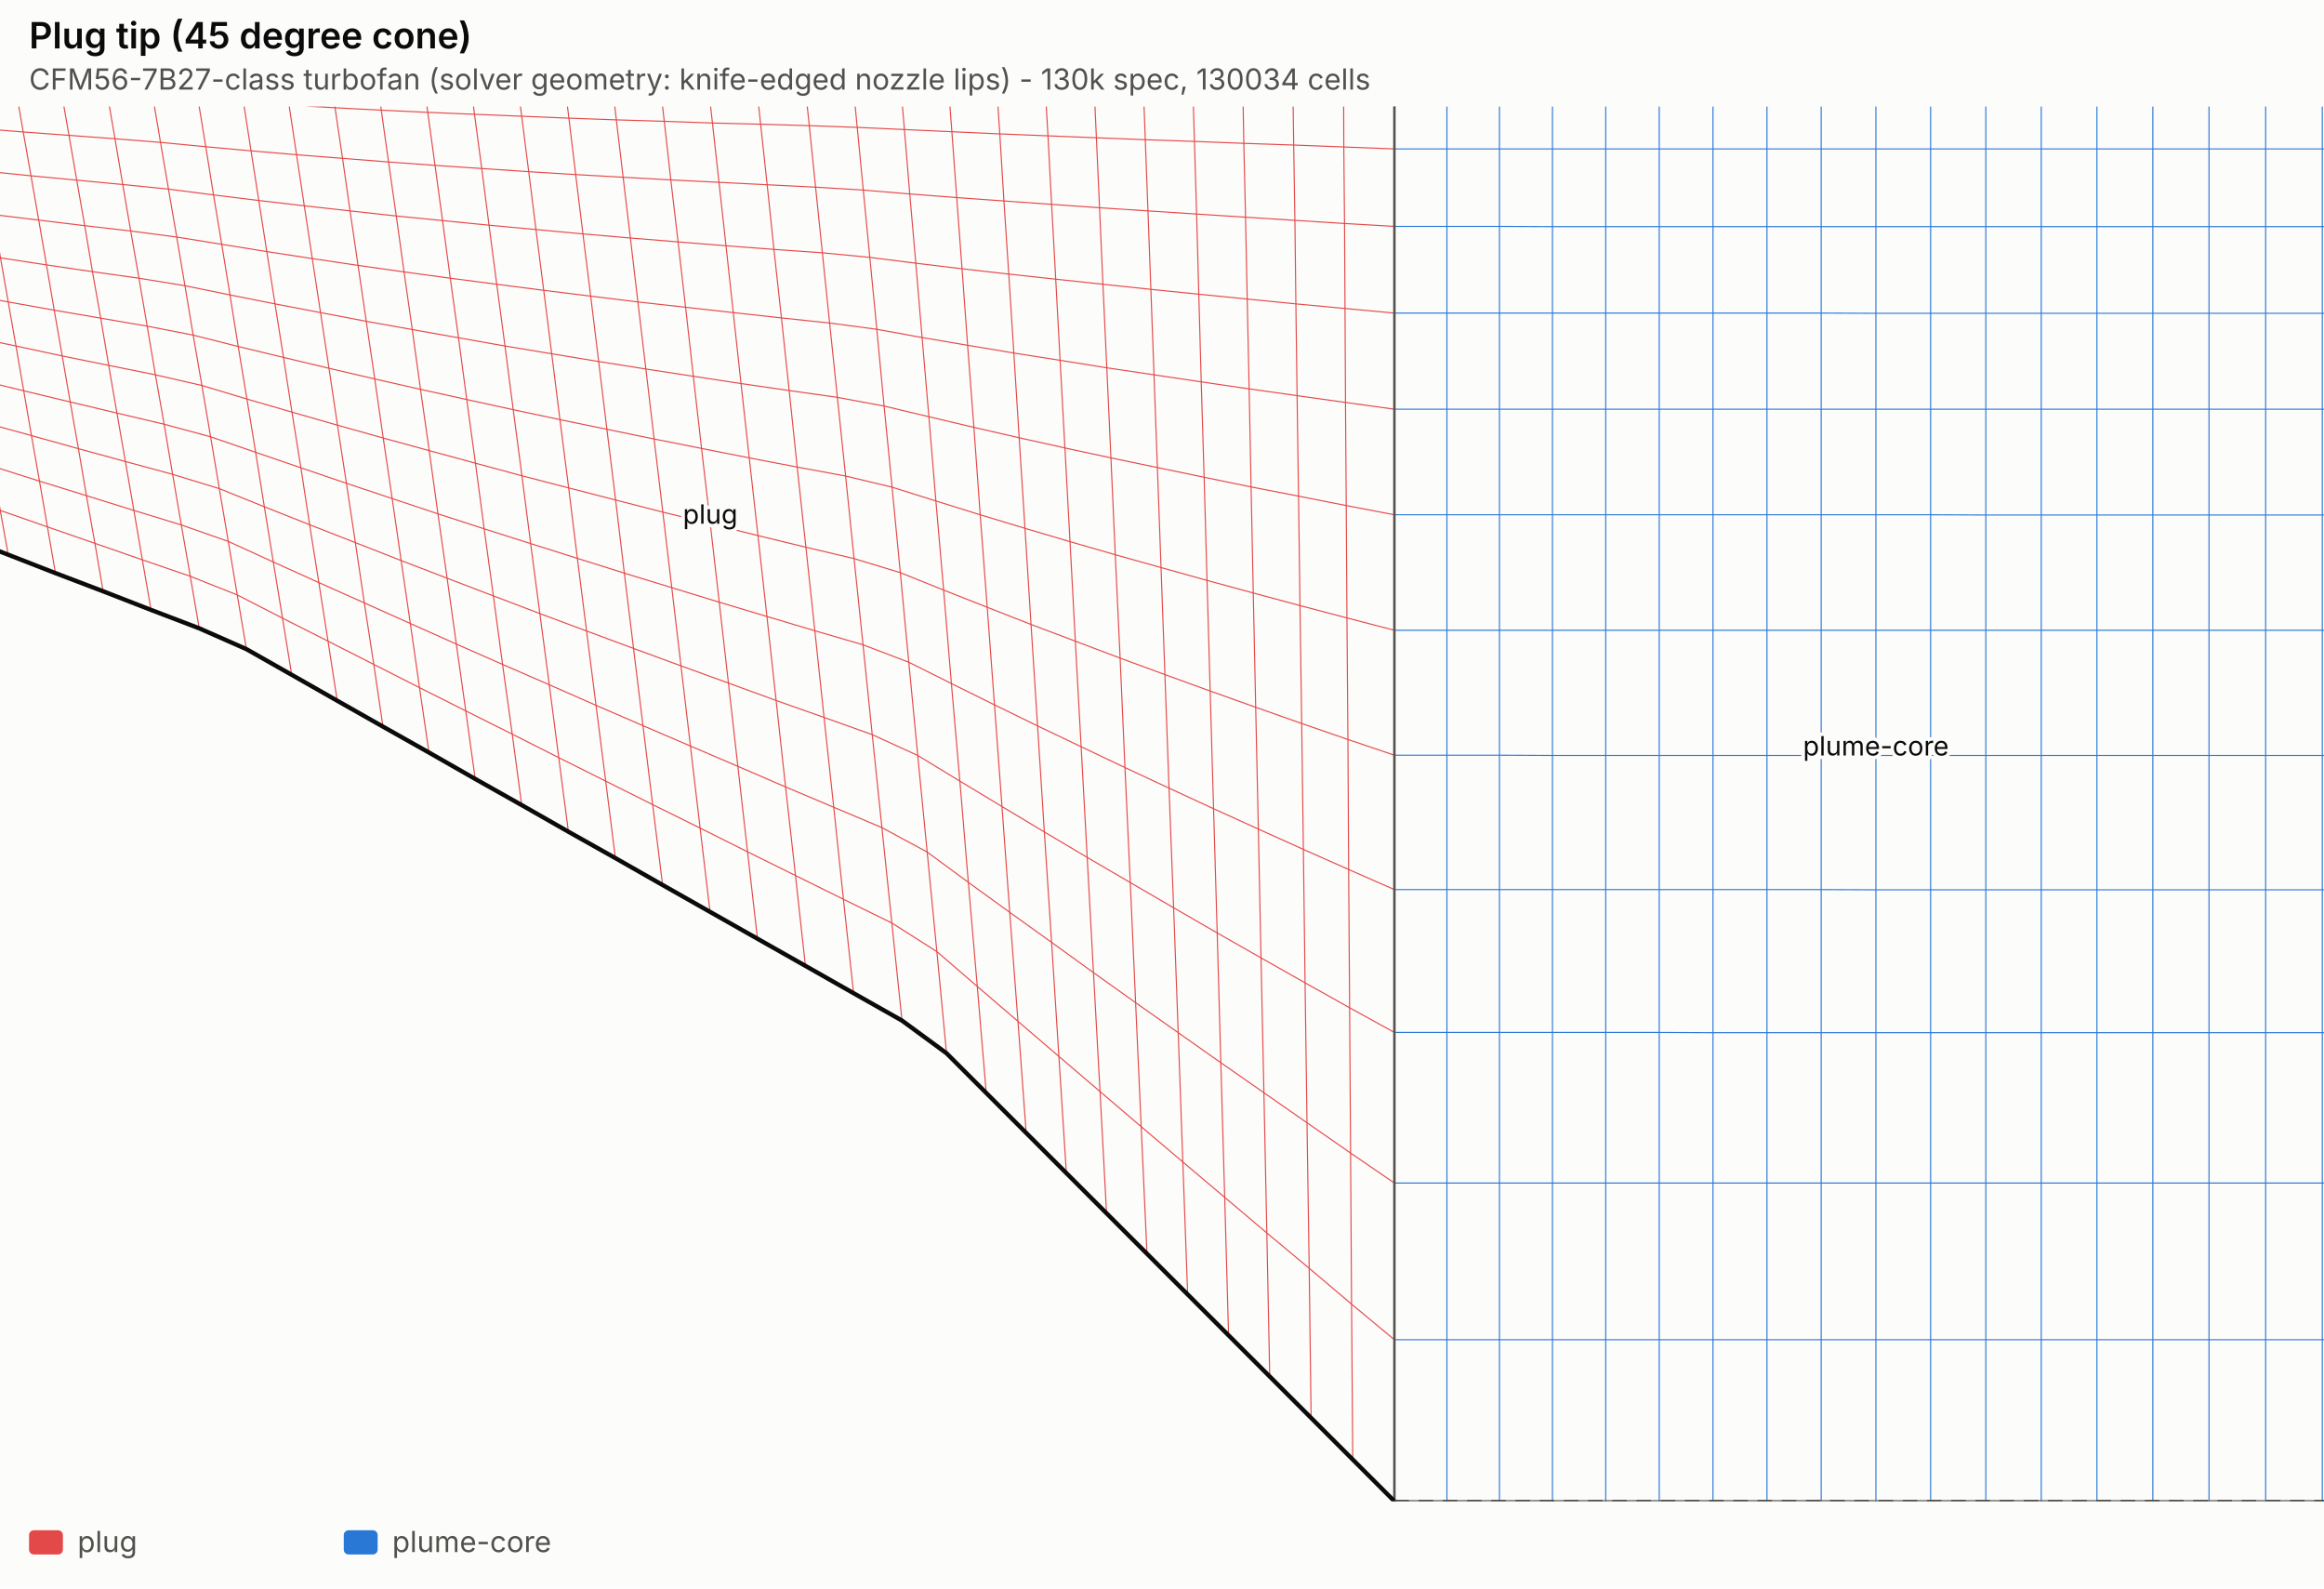
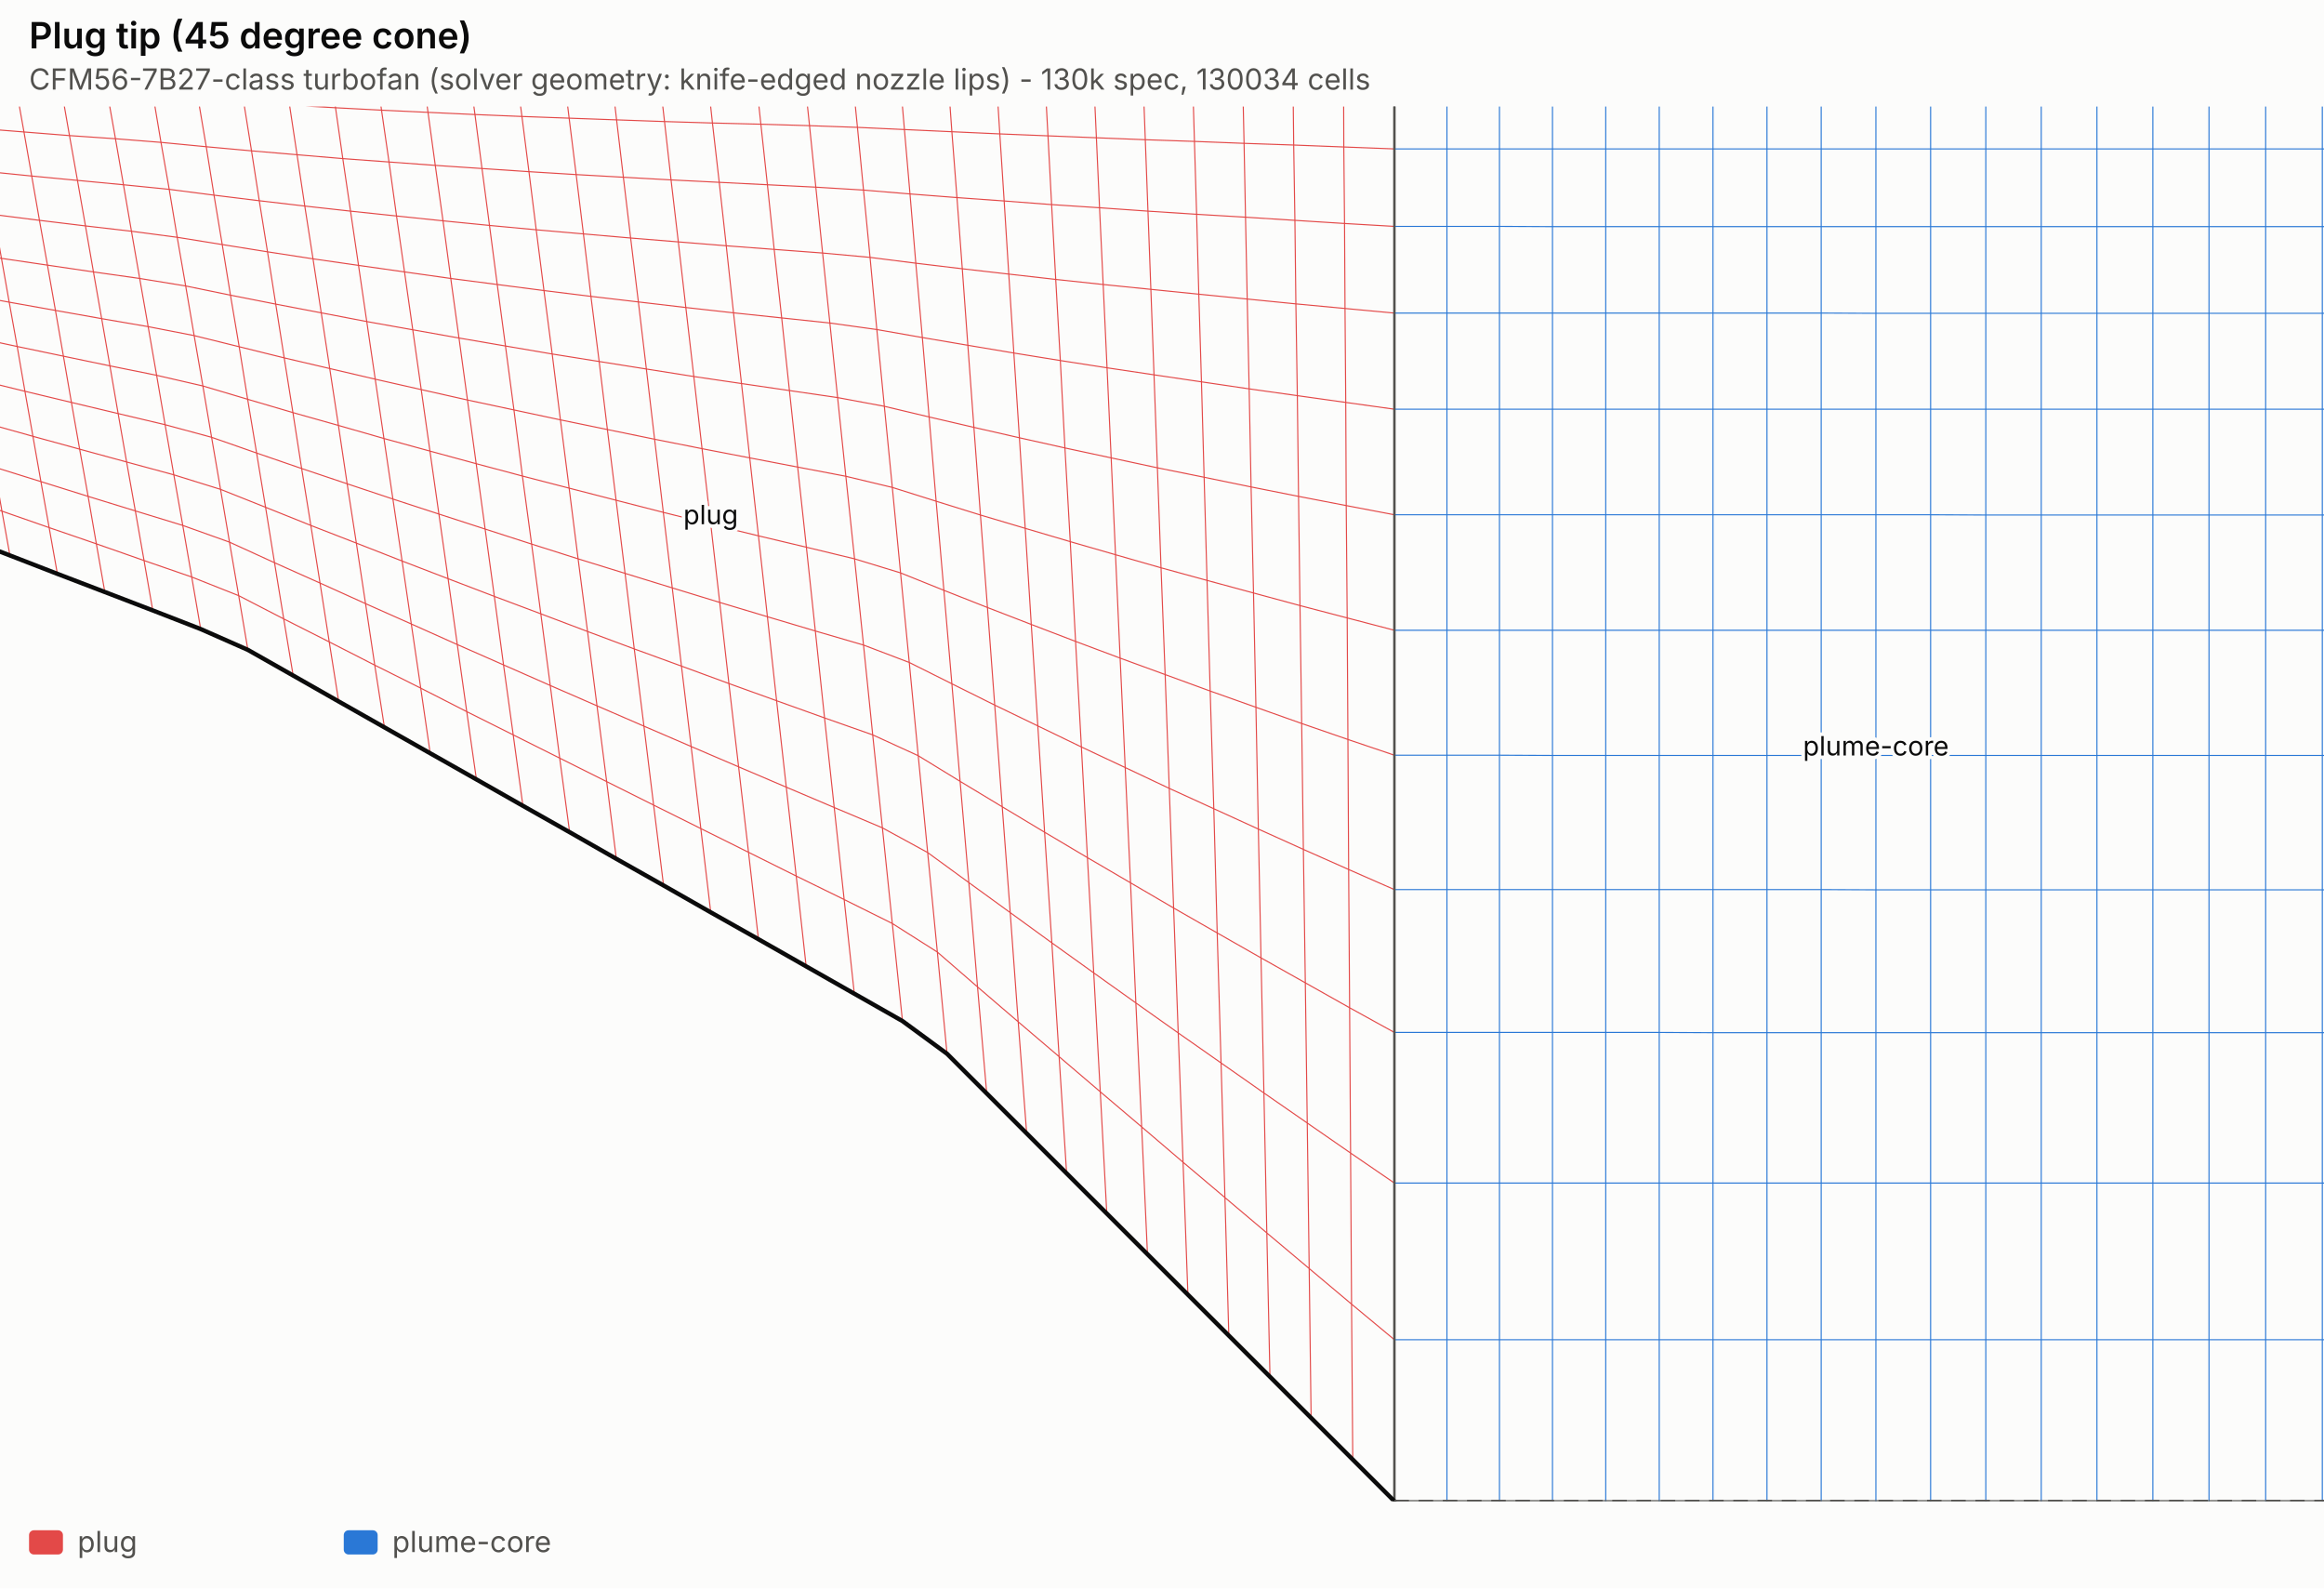
<svg xmlns="http://www.w3.org/2000/svg" viewBox="0 0 960 656" width="960" height="656" role="img" aria-labelledby="t d">
  <style>
text{font-family:system-ui,-apple-system,"Segoe UI",sans-serif;fill:#0b0b0b}
.sub{fill:#52514e;font-size:12px}.ttl{font-size:15px;font-weight:600}
.grid{fill:none;stroke-width:0.45;stroke-linejoin:round}
.outline{fill:none;stroke:#52514e;stroke-width:0.9}
.wall{fill:none;stroke:#0b0b0b;stroke-width:1.8;stroke-linecap:round}
.axis{fill:none;stroke:#52514e;stroke-width:1.2;stroke-dasharray:6 4}
.block-label{font-size:11px;text-anchor:middle;paint-order:stroke;stroke:#fcfcfb;stroke-width:3px}
.legend-item text{font-size:12px;fill:#52514e}
</style>
  <rect width="960" height="656" fill="#fcfcfb" />
  <text class="ttl" x="12" y="20">Plug tip (45 degree cone)</text>
  <text class="sub" x="12" y="37">CFM56-7B27-class turbofan (solver geometry: knife-edged nozzle lips) - 130k spec, 130034 cells</text>
  <clipPath id="plot">
    <rect x="0" y="44" width="960" height="576" />
  </clipPath>
  <g clip-path="url(#plot)">
    <g data-block="plug">
-       <path class="grid" stroke="#e34948" d="M-19.2 204L0.1 210.8L19.6 217.6L39.2 224.4L58.8 231.2L78.6 238L98 245.7L116.7 255.3L135.5 264.8L154.4 274.4L173.3 284L192.4 293.6L211.6 303.2L230.8 312.9L250.2 322.6L269.6 332.3L289.2 342L308.8 351.8L328.6 361.6L348.4 371.4L368.4 381.2L387 393L403.7 407.4L420.5 421.8L437.4 436.3L454.4 450.8L471.4 465.3L488.6 479.9L505.9 494.5L523.3 509.2L540.8 523.8L558.3 538.6L576 553.3M-22.3 186.6L-3 192.6L16.3 198.7L35.7 204.7L55.3 210.8L74.9 216.8L94.3 223.6L112.9 232.1L131.7 240.6L150.5 249L169.5 257.5L188.5 266L207.6 274.4L226.9 282.8L246.2 291.3L265.6 299.7L285.2 308.1L304.8 316.5L324.5 325L344.4 333.4L364.3 341.8L383 351.9L400 364.4L417.1 376.8L434.4 389.2L451.7 401.7L469.1 414.1L486.7 426.5L504.3 438.9L522.1 451.3L539.9 463.7L557.9 476.2L576 488.6M-25.4 169.2L-6.2 174.6L13 179.9L32.4 185.3L51.8 190.6L71.3 195.9L90.6 201.8L109.2 209.3L127.9 216.7L146.8 224.1L165.7 231.5L184.7 238.8L203.8 246.1L223 253.4L242.3 260.6L261.7 267.8L281.3 275L300.9 282.1L320.6 289.3L340.4 296.3L360.3 303.4L379.1 312L396.5 322.6L413.9 333.1L431.4 343.6L449.1 354.1L466.9 364.5L484.8 374.9L502.8 385.3L520.9 395.6L539.1 405.9L557.5 416.2L576 426.4M-28.4 151.9L-9.4 156.7L9.8 161.4L29 166L48.3 170.6L67.8 175.2L87 180.4L105.6 186.8L124.3 193.2L143.1 199.6L162 205.9L180.9 212.2L200 218.4L219.2 224.5L238.5 230.6L257.9 236.7L277.5 242.7L297.1 248.7L316.8 254.6L336.6 260.5L356.5 266.3L375.4 273.5L393 282.3L410.8 291.1L428.6 299.8L446.6 308.4L464.7 317L482.9 325.5L501.3 334L519.8 342.4L538.4 350.8L557.1 359.1L576 367.4M-31.4 134.8L-12.5 138.9L6.6 142.9L25.7 147L44.9 150.9L64.2 154.8L83.4 159.2L102 164.8L120.6 170.2L139.4 175.6L158.3 180.9L177.3 186.1L196.4 191.3L215.6 196.5L234.9 201.5L254.3 206.5L273.8 211.5L293.4 216.3L313.1 221.2L332.9 226L352.8 230.7L371.9 236.5L389.8 243.7L407.8 250.8L425.9 257.9L444.2 264.8L462.7 271.8L481.2 278.6L499.9 285.4L518.7 292.1L537.7 298.8L556.8 305.4L576 311.9M-34.5 117.7L-15.6 121.2L3.4 124.7L22.4 128.1L41.6 131.4L60.8 134.7L79.8 138.4L98.4 143.1L117.1 147.6L135.9 152.1L154.8 156.5L173.7 160.8L192.8 165L212 169.2L231.3 173.3L250.7 177.3L270.2 181.3L289.8 185.2L309.5 189.1L329.3 192.9L349.3 196.6L368.5 201.2L386.6 206.9L404.9 212.6L423.4 218.2L442 223.7L460.7 229.1L479.6 234.4L498.6 239.7L517.7 244.9L537 250.1L556.4 255.2L576 260.3M-37.5 100.6L-18.7 103.6L0.2 106.5L19.2 109.4L38.2 112.2L57.4 114.9L76.4 118L95 121.8L113.6 125.5L132.4 129.1L151.3 132.7L170.3 136.1L189.4 139.5L208.6 142.9L227.9 146.1L247.3 149.3L266.8 152.4L286.4 155.4L306.1 158.4L326 161.3L345.9 164.1L365.2 167.7L383.7 172.1L402.3 176.5L421 180.8L439.9 185L458.9 189.1L478.1 193.1L497.4 197.1L516.8 201.1L536.4 204.9L556.1 208.8L576 212.6M-21.7 86.1L-2.9 88.6L16 90.9L35 93.2L54 95.4L73 97.9L91.6 100.9L110.2 103.9L129 106.8L147.9 109.6L166.9 112.3L186 114.9L205.2 117.4L224.6 119.9L244 122.3L263.5 124.7L283.2 126.9L302.9 129.1L322.8 131.3L342.7 133.4L362.2 136L380.9 139.4L399.7 142.6L418.8 145.8L437.9 148.8L457.2 151.9L476.7 154.8L496.2 157.7L516 160.6L535.8 163.4L555.8 166.2L576 169M-24.8 68.7L-6 70.7L12.8 72.6L31.7 74.4L50.7 76.2L69.6 78.1L88.2 80.5L106.9 82.8L125.7 85L144.6 87.1L163.7 89.2L182.8 91.1L202 93L221.4 94.8L240.8 96.6L260.4 98.3L280.1 99.9L299.9 101.5L319.7 103L339.7 104.4L359.3 106.3L378.3 108.7L397.4 111L416.7 113.2L436.1 115.3L455.6 117.4L475.4 119.5L495.2 121.5L515.2 123.5L535.3 125.5L555.6 127.4L576 129.3M-27.8 51.4L-9.1 53L9.6 54.5L28.5 55.9L47.5 57.3L66.3 58.8L85 60.6L103.7 62.3L122.5 63.9L141.5 65.4L160.5 66.9L179.7 68.3L199 69.6L218.4 70.9L237.8 72.1L257.4 73.2L277.1 74.3L297 75.3L316.9 76.3L336.9 77.3L356.6 78.5L375.8 80.1L395.2 81.6L414.7 83L434.4 84.4L454.2 85.8L474.2 87.1L494.3 88.4L514.5 89.7L534.9 91L555.4 92.3L576 93.5M-30.8 34.2L-12.2 35.4L6.5 36.6L25.3 37.7L44.3 38.7L63.1 39.8L81.8 41.1L100.6 42.3L119.4 43.4L138.4 44.5L157.5 45.5L176.7 46.4L196 47.2L215.5 48L235 48.8L254.6 49.5L274.4 50.1L294.3 50.8L314.2 51.3L334.3 51.9L354.1 52.6L373.6 53.5L393.2 54.4L413 55.3L432.9 56.1L452.9 56.9L473.1 57.7L493.4 58.4L513.8 59.2L534.4 59.9L555.1 60.7L576 61.5M555 32.4L576 32.9M-16.1 221.6L-19.2 204M3.4 229.1L0.1 210.8L-3 192.6L-6.2 174.6L-9.4 156.7L-12.5 138.9L-15.6 121.2L-18.7 103.6L-21.7 86.1M22.9 236.7L19.6 217.6L16.3 198.7L13 179.9L9.8 161.4L6.6 142.9L3.4 124.7L0.2 106.5L-2.9 88.6L-6 70.7L-9.1 53L-12.2 35.4L-15.3 17.9M42.6 244.2L39.2 224.4L35.7 204.7L32.4 185.3L29 166L25.7 147L22.4 128.1L19.2 109.4L16 90.9L12.8 72.6L9.6 54.5L6.5 36.6L3.4 18.8M62.4 251.9L58.8 231.2L55.3 210.8L51.8 190.6L48.3 170.6L44.9 150.9L41.6 131.4L38.2 112.2L35 93.2L31.7 74.4L28.5 55.9L25.3 37.7L22.2 19.6M82.3 259.5L78.6 238L74.9 216.8L71.3 195.9L67.8 175.2L64.2 154.8L60.8 134.7L57.4 114.9L54 95.4L50.7 76.2L47.5 57.3L44.3 38.7L41.1 20.4M101.8 268.1L98 245.7L94.3 223.6L90.6 201.8L87 180.4L83.4 159.2L79.8 138.4L76.4 118L73 97.9L69.6 78.1L66.3 58.8L63.1 39.8L60 21.2M120.5 278.7L116.7 255.3L112.9 232.1L109.2 209.3L105.6 186.8L102 164.8L98.4 143.1L95 121.8L91.6 100.9L88.2 80.5L85 60.6L81.8 41.1L78.7 22M139.3 289.4L135.5 264.8L131.7 240.6L127.9 216.7L124.3 193.2L120.6 170.2L117.1 147.6L113.6 125.5L110.2 103.9L106.9 82.8L103.7 62.3L100.6 42.3L97.5 22.9M158.2 300.1L154.4 274.4L150.5 249L146.8 224.1L143.1 199.6L139.4 175.6L135.9 152.1L132.4 129.1L129 106.8L125.7 85L122.5 63.9L119.4 43.4L116.5 23.6M177.2 310.8L173.3 284L169.5 257.5L165.7 231.5L162 205.9L158.3 180.9L154.8 156.5L151.3 132.7L147.9 109.6L144.6 87.1L141.5 65.4L138.4 44.5L135.5 24.3M196.3 321.7L192.4 293.6L188.5 266L184.7 238.8L180.9 212.2L177.3 186.1L173.7 160.8L170.3 136.1L166.9 112.3L163.7 89.2L160.5 66.9L157.5 45.5L154.6 24.9M215.5 332.5L211.6 303.2L207.6 274.4L203.8 246.1L200 218.4L196.4 191.3L192.8 165L189.4 139.5L186 114.9L182.8 91.1L179.7 68.3L176.7 46.4L173.9 25.4M234.8 343.5L230.8 312.9L226.9 282.8L223 253.4L219.2 224.5L215.6 196.5L212 169.2L208.6 142.9L205.2 117.4L202 93L199 69.6L196 47.2L193.3 25.9M254.2 354.4L250.2 322.6L246.2 291.3L242.3 260.6L238.5 230.6L234.9 201.5L231.3 173.3L227.9 146.1L224.6 119.9L221.4 94.8L218.4 70.9L215.5 48L212.7 26.4M273.7 365.5L269.6 332.3L265.6 299.7L261.7 267.8L257.9 236.7L254.3 206.5L250.7 177.3L247.3 149.3L244 122.3L240.8 96.6L237.8 72.1L235 48.8L232.3 26.8M293.3 376.6L289.2 342L285.2 308.1L281.3 275L277.5 242.7L273.8 211.5L270.2 181.3L266.8 152.4L263.5 124.7L260.4 98.3L257.4 73.2L254.6 49.5L252 27.1M312.9 387.7L308.8 351.8L304.8 316.5L300.9 282.1L297.1 248.7L293.4 216.3L289.8 185.2L286.4 155.4L283.2 126.9L280.1 99.9L277.1 74.3L274.4 50.1L271.8 27.4M332.7 398.9L328.6 361.6L324.5 325L320.6 289.3L316.8 254.6L313.1 221.2L309.5 189.1L306.1 158.4L302.9 129.1L299.9 101.5L297 75.3L294.3 50.8L291.7 27.7M352.6 410.2L348.4 371.4L344.4 333.4L340.4 296.3L336.6 260.5L332.9 226L329.3 192.9L326 161.3L322.8 131.3L319.7 103L316.9 76.3L314.2 51.3L311.7 28M372.6 421.5L368.4 381.2L364.3 341.8L360.3 303.4L356.5 266.3L352.8 230.7L349.3 196.6L345.9 164.1L342.7 133.4L339.7 104.4L336.9 77.3L334.3 51.9L331.8 28.2M391 435L387 393L383 351.9L379.1 312L375.4 273.5L371.9 236.5L368.5 201.2L365.2 167.7L362.2 136L359.3 106.3L356.6 78.5L354.1 52.6L351.8 28.5M407.4 451.4L403.7 407.4L400 364.4L396.5 322.6L393 282.3L389.8 243.7L386.6 206.9L383.7 172.1L380.9 139.4L378.3 108.7L375.8 80.1L373.6 53.5L371.5 29M423.9 467.9L420.5 421.8L417.1 376.8L413.9 333.1L410.8 291.1L407.8 250.8L404.9 212.6L402.3 176.5L399.7 142.6L397.4 111L395.2 81.6L393.2 54.4L391.3 29.4M440.5 484.5L437.4 436.3L434.4 389.2L431.4 343.6L428.6 299.8L425.9 257.9L423.4 218.2L421 180.8L418.8 145.8L416.7 113.2L414.7 83L413 55.3L411.3 29.8M457.1 501.1L454.4 450.8L451.7 401.7L449.1 354.1L446.6 308.4L444.2 264.8L442 223.7L439.9 185L437.9 148.8L436.1 115.3L434.4 84.4L432.9 56.1L431.4 30.2M473.8 517.8L471.4 465.3L469.1 414.1L466.9 364.5L464.7 317L462.7 271.8L460.7 229.1L458.9 189.1L457.2 151.9L455.6 117.4L454.2 85.8L452.9 56.9L451.7 30.6M490.6 534.6L488.6 479.9L486.7 426.5L484.8 374.9L482.9 325.5L481.2 278.6L479.6 234.4L478.1 193.1L476.7 154.8L475.4 119.5L474.2 87.1L473.1 57.7L472.1 30.9M507.5 551.5L505.9 494.5L504.3 438.9L502.8 385.3L501.3 334L499.9 285.4L498.6 239.7L497.4 197.1L496.2 157.7L495.2 121.5L494.3 88.4L493.4 58.4L492.6 31.3M524.5 568.5L523.3 509.2L522.1 451.3L520.9 395.6L519.8 342.4L518.7 292.1L517.7 244.9L516.8 201.1L516 160.6L515.2 123.5L514.5 89.7L513.8 59.2L513.3 31.7M541.6 585.6L540.8 523.8L539.9 463.7L539.1 405.9L538.4 350.8L537.7 298.8L537 250.1L536.4 204.9L535.8 163.4L535.3 125.5L534.9 91L534.4 59.9L534 32M558.8 602.8L558.3 538.6L557.9 476.2L557.5 416.2L557.1 359.1L556.8 305.4L556.4 255.2L556.1 208.8L555.8 166.2L555.6 127.4L555.4 92.3L555.1 60.7L555 32.4" />
-       <path class="outline" d="M-35.5 214.2L-16.1 221.6L3.4 229.1L22.9 236.7L42.6 244.2L62.4 251.9L82.3 259.5L101.8 268.1L120.5 278.7L139.3 289.4L158.2 300.1L177.2 310.8L196.3 321.7L215.5 332.5L234.8 343.5L254.2 354.4L273.7 365.5L293.3 376.6L312.9 387.7L332.7 398.9L352.6 410.2L372.6 421.5L391 435L407.4 451.4L423.9 467.9L440.5 484.5L457.1 501.1L473.8 517.8L490.6 534.6L507.5 551.5L524.5 568.5L541.6 585.6L558.8 602.8L576 620M576 620L576 553.3L576 488.6L576 426.4L576 367.4L576 311.9L576 260.3L576 212.6L576 169L576 129.3L576 93.5L576 61.5L576 32.9L576 7.5" />
+       <path class="grid" stroke="#e34948" d="M-37.7 197.6L-18.5 204.3L0.8 211.1L20.3 217.9L39.8 224.6L59.5 231.5L79.2 238.3L98.6 246L117.2 255.6L136 265.1L154.8 274.7L173.8 284.2L192.8 293.9L212 303.5L231.2 313.1L250.6 322.8L270 332.5L289.5 342.2L309.2 352L328.9 361.8L348.7 371.5L368.6 381.4L387.2 393.2L403.8 407.6L420.6 422L437.5 436.4L454.5 450.9L471.6 465.4L488.7 480L506 494.6L523.3 509.2L540.8 523.9L558.3 538.6L576 553.3M-21.6 186.8L-2.4 192.9L16.9 198.9L36.4 205L55.9 211L75.5 217L94.8 223.9L113.4 232.4L132.2 240.8L151 249.3L169.9 257.7L188.9 266.2L208 274.6L227.3 283.1L246.6 291.5L266 299.9L285.5 308.3L305.1 316.7L324.8 325.1L344.6 333.5L364.5 341.9L383.2 352.1L400.2 364.5L417.3 376.9L434.5 389.4L451.8 401.8L469.2 414.2L486.7 426.6L504.4 439L522.1 451.4L540 463.8L557.9 476.2L576 488.6M-24.7 169.4L-5.6 174.8L13.6 180.2L32.9 185.5L52.3 190.8L71.8 196.1L91.1 202.1L109.7 209.5L128.4 217L147.2 224.3L166.1 231.7L185.1 239L204.2 246.3L223.4 253.5L242.7 260.8L262 268L281.5 275.1L301.1 282.3L320.8 289.4L340.6 296.5L360.5 303.5L379.3 312.1L396.6 322.7L414 333.2L431.5 343.7L449.2 354.2L467 364.6L484.8 375L502.8 385.3L520.9 395.6L539.2 405.9L557.5 416.2L576 426.4M-27.8 152.1L-8.8 156.9L10.3 161.6L29.5 166.2L48.8 170.8L68.2 175.4L87.4 180.6L106 187.1L124.6 193.5L143.4 199.8L162.3 206.1L181.3 212.3L200.4 218.5L219.6 224.7L238.8 230.8L258.2 236.8L277.7 242.8L297.3 248.8L317 254.7L336.8 260.6L356.7 266.4L375.6 273.6L393.2 282.4L410.9 291.2L428.7 299.8L446.7 308.5L464.8 317L483 325.6L501.4 334L519.8 342.4L538.4 350.8L557.1 359.1L576 367.4M-30.9 134.9L-12 139L7.1 143.1L26.2 147.1L45.4 151.1L64.7 155L83.8 159.4L102.3 164.9L121 170.4L139.8 175.7L158.6 181.1L177.6 186.3L196.7 191.5L215.8 196.6L235.1 201.6L254.5 206.6L274 211.6L293.6 216.5L313.3 221.3L333.1 226L353 230.8L372 236.6L389.9 243.8L407.9 250.9L426 257.9L444.3 264.9L462.7 271.8L481.3 278.6L499.9 285.4L518.8 292.1L537.7 298.8L556.8 305.4L576 311.9M-34 117.8L-15.1 121.3L3.8 124.8L22.9 128.2L42 131.6L61.2 134.9L80.2 138.6L98.8 143.2L117.4 147.8L136.2 152.2L155 156.6L174 160.9L193.1 165.2L212.3 169.3L231.5 173.4L250.9 177.4L270.4 181.4L290 185.3L309.7 189.1L329.5 192.9L349.4 196.7L368.6 201.3L386.7 207L405 212.7L423.5 218.2L442.1 223.7L460.8 229.1L479.6 234.5L498.6 239.7L517.8 244.9L537 250.1L556.5 255.2L576 260.3M-37 100.7L-18.3 103.7L0.6 106.7L19.6 109.5L38.6 112.3L57.7 115L76.7 118.1L95.2 121.9L113.9 125.6L132.7 129.2L151.5 132.8L170.5 136.2L189.6 139.6L208.8 142.9L228.1 146.2L247.5 149.3L267 152.4L286.6 155.5L306.3 158.4L326.1 161.3L346 164.2L365.3 167.8L383.8 172.2L402.3 176.5L421.1 180.8L439.9 185L459 189.1L478.1 193.2L497.4 197.1L516.8 201.1L536.4 205L556.1 208.8L576 212.6M-21.4 86.2L-2.6 88.6L16.3 91L35.3 93.3L54.3 95.5L73.2 98L91.8 101L110.5 104L129.3 106.9L148.1 109.6L167.1 112.3L186.2 115L205.4 117.5L224.7 120L244.1 122.4L263.7 124.7L283.3 127L303 129.2L322.9 131.3L342.8 133.4L362.2 136.1L381 139.4L399.8 142.6L418.8 145.8L438 148.9L457.3 151.9L476.7 154.8L496.3 157.7L516 160.6L535.9 163.4L555.9 166.2L576 169M-24.5 68.8L-5.7 70.8L13.1 72.7L32 74.5L51 76.3L69.9 78.2L88.4 80.6L107.1 82.9L125.9 85.1L144.8 87.2L163.8 89.2L183 91.2L202.2 93.1L221.5 94.9L241 96.6L260.5 98.3L280.2 99.9L300 101.5L319.8 103L339.8 104.5L359.4 106.3L378.3 108.7L397.5 111L416.7 113.2L436.1 115.4L455.7 117.5L475.4 119.5L495.2 121.5L515.2 123.5L535.3 125.5L555.6 127.4L576 129.3M-27.6 51.5L-8.9 53L9.9 54.5L28.7 56L47.7 57.3L66.5 58.8L85.2 60.6L103.9 62.3L122.7 63.9L141.6 65.5L160.7 66.9L179.8 68.3L199.1 69.6L218.5 70.9L238 72.1L257.5 73.2L277.2 74.3L297.1 75.3L317 76.3L337 77.3L356.7 78.5L375.9 80.1L395.3 81.6L414.8 83L434.4 84.5L454.2 85.8L474.2 87.2L494.3 88.5L514.5 89.7L534.9 91L555.4 92.3L576 93.5M-30.6 34.2L-12 35.4L6.7 36.6L25.5 37.7L44.4 38.7L63.3 39.8L81.9 41.1L100.7 42.3L119.6 43.4L138.6 44.5L157.6 45.5L176.8 46.4L196.2 47.3L215.6 48.1L235.1 48.8L254.7 49.5L274.5 50.2L294.3 50.8L314.3 51.3L334.4 51.9L354.2 52.6L373.6 53.5L393.2 54.4L413 55.3L432.9 56.1L452.9 56.9L473.1 57.7L493.4 58.4L513.9 59.2L534.4 59.9L555.1 60.7L576 61.5M555 32.4L576 32.9M-15.3 221.9L-18.5 204.3L-21.6 186.8M4.1 229.4L0.8 211.1L-2.4 192.9L-5.6 174.8L-8.8 156.9L-12 139L-15.1 121.3L-18.3 103.7L-21.4 86.2M23.7 237L20.3 217.9L16.9 198.9L13.6 180.2L10.3 161.6L7.1 143.1L3.8 124.8L0.6 106.7L-2.6 88.6L-5.7 70.8L-8.9 53L-12 35.4L-15.1 17.9M43.3 244.5L39.8 224.6L36.4 205L32.9 185.5L29.5 166.2L26.2 147.1L22.9 128.2L19.6 109.5L16.3 91L13.1 72.7L9.9 54.5L6.7 36.6L3.6 18.8M63.1 252.1L59.5 231.5L55.9 211L52.3 190.8L48.8 170.8L45.4 151.1L42 131.6L38.6 112.3L35.3 93.3L32 74.5L28.7 56L25.5 37.7L22.4 19.6M82.9 259.8L79.2 238.3L75.5 217L71.8 196.1L68.2 175.4L64.7 155L61.2 134.9L57.7 115L54.3 95.5L51 76.3L47.7 57.3L44.4 38.7L41.3 20.4M102.4 268.4L98.6 246L94.8 223.9L91.1 202.1L87.4 180.6L83.8 159.4L80.2 138.6L76.7 118.1L73.2 98L69.9 78.2L66.5 58.8L63.3 39.8L60.1 21.2M121.1 279L117.2 255.6L113.4 232.4L109.7 209.5L106 187.1L102.3 164.9L98.8 143.2L95.2 121.9L91.8 101L88.4 80.6L85.2 60.6L81.9 41.1L78.8 22.1M139.9 289.7L136 265.1L132.2 240.8L128.4 217L124.6 193.5L121 170.4L117.4 147.8L113.9 125.6L110.5 104L107.1 82.9L103.9 62.3L100.7 42.3L97.6 22.9M158.8 300.4L154.8 274.7L151 249.3L147.2 224.3L143.4 199.8L139.8 175.7L136.2 152.2L132.7 129.2L129.3 106.9L125.9 85.1L122.7 63.9L119.6 43.4L116.6 23.6M177.7 311.1L173.8 284.2L169.9 257.7L166.1 231.7L162.3 206.1L158.6 181.1L155 156.6L151.5 132.8L148.1 109.6L144.8 87.2L141.6 65.5L138.6 44.5L135.6 24.3M196.8 321.9L192.8 293.9L188.9 266.2L185.1 239L181.3 212.3L177.6 186.3L174 160.9L170.5 136.2L167.1 112.3L163.8 89.2L160.7 66.9L157.6 45.5L154.7 24.9M216 332.8L212 303.5L208 274.6L204.2 246.3L200.4 218.5L196.7 191.5L193.1 165.2L189.6 139.6L186.2 115L183 91.2L179.8 68.3L176.8 46.4L174 25.4M235.3 343.7L231.2 313.1L227.3 283.1L223.4 253.5L219.6 224.7L215.8 196.6L212.3 169.3L208.8 142.9L205.4 117.5L202.2 93.1L199.1 69.6L196.2 47.3L193.3 25.9M254.6 354.7L250.6 322.8L246.6 291.5L242.7 260.8L238.8 230.8L235.1 201.6L231.5 173.4L228.1 146.2L224.7 120L221.5 94.9L218.5 70.9L215.6 48.1L212.8 26.4M274.1 365.7L270 332.5L266 299.9L262 268L258.2 236.8L254.5 206.6L250.9 177.4L247.5 149.3L244.1 122.4L241 96.6L238 72.1L235.1 48.8L232.4 26.8M293.6 376.8L289.5 342.2L285.5 308.3L281.5 275.1L277.7 242.8L274 211.6L270.4 181.4L267 152.4L263.7 124.7L260.5 98.3L257.5 73.2L254.7 49.5L252.1 27.1M313.3 387.9L309.2 352L305.1 316.7L301.1 282.3L297.3 248.8L293.6 216.5L290 185.3L286.6 155.5L283.3 127L280.2 99.9L277.2 74.3L274.5 50.2L271.9 27.5M333 399.1L328.9 361.8L324.8 325.1L320.8 289.4L317 254.7L313.3 221.3L309.7 189.1L306.3 158.4L303 129.2L300 101.5L297.1 75.3L294.3 50.8L291.8 27.7M352.9 410.4L348.7 371.5L344.6 333.5L340.6 296.5L336.8 260.6L333.1 226L329.5 192.9L326.1 161.3L322.9 131.3L319.8 103L317 76.3L314.3 51.3L311.8 28M372.8 421.7L368.6 381.4L364.5 341.9L360.5 303.5L356.7 266.4L353 230.8L349.4 196.7L346 164.2L342.8 133.4L339.8 104.5L337 77.3L334.4 51.9L331.9 28.2M391.2 435.2L387.2 393.2L383.2 352.1L379.3 312.1L375.6 273.6L372 236.6L368.6 201.3L365.3 167.8L362.2 136.1L359.4 106.3L356.7 78.5L354.2 52.6L351.8 28.5M407.6 451.6L403.8 407.6L400.2 364.5L396.6 322.7L393.2 282.4L389.9 243.8L386.7 207L383.8 172.2L381 139.4L378.3 108.7L375.9 80.1L373.6 53.5L371.5 29M424.1 468.1L420.6 422L417.3 376.9L414 333.2L410.9 291.2L407.9 250.9L405 212.7L402.3 176.5L399.8 142.6L397.5 111L395.3 81.6L393.2 54.4L391.4 29.4M440.6 484.6L437.5 436.4L434.5 389.4L431.5 343.7L428.7 299.8L426 257.9L423.5 218.2L421.1 180.8L418.8 145.8L416.7 113.2L414.8 83L413 55.3L411.4 29.8M457.2 501.2L454.5 450.9L451.8 401.8L449.2 354.2L446.7 308.5L444.3 264.9L442.1 223.7L439.9 185L438 148.9L436.1 115.4L434.4 84.5L432.9 56.1L431.5 30.2M474 518L471.6 465.4L469.2 414.2L467 364.6L464.8 317L462.7 271.8L460.8 229.1L459 189.1L457.3 151.9L455.7 117.5L454.2 85.8L452.9 56.9L451.7 30.6M490.7 534.7L488.7 480L486.7 426.6L484.8 375L483 325.6L481.3 278.6L479.6 234.5L478.1 193.2L476.7 154.8L475.4 119.5L474.2 87.2L473.1 57.7L472.1 30.9M507.6 551.6L506 494.6L504.4 439L502.8 385.3L501.4 334L499.9 285.4L498.6 239.7L497.4 197.1L496.3 157.7L495.2 121.5L494.3 88.5L493.4 58.4L492.6 31.3M524.6 568.6L523.3 509.2L522.1 451.4L520.9 395.6L519.8 342.4L518.8 292.1L517.8 244.9L516.8 201.1L516 160.6L515.2 123.5L514.5 89.7L513.9 59.2L513.3 31.7M541.6 585.6L540.8 523.9L540 463.8L539.2 405.9L538.4 350.8L537.7 298.8L537 250.1L536.4 205L535.9 163.4L535.3 125.5L534.9 91L534.4 59.9L534.1 32M558.8 602.8L558.3 538.6L557.9 476.2L557.5 416.2L557.1 359.1L556.8 305.4L556.5 255.2L556.1 208.8L555.9 166.2L555.6 127.4L555.4 92.3L555.1 60.7L555 32.4" />
+       <path class="outline" d="M-34.7 214.5L-15.3 221.9L4.1 229.4L23.7 237L43.3 244.5L63.1 252.1L82.9 259.8L102.4 268.4L121.1 279L139.9 289.7L158.8 300.4L177.7 311.1L196.8 321.9L216 332.8L235.3 343.7L254.6 354.7L274.1 365.7L293.6 376.8L313.3 387.9L333 399.1L352.9 410.4L372.8 421.7L391.2 435.2L407.6 451.6L424.1 468.1L440.6 484.6L457.2 501.2L474 518L490.7 534.7L507.6 551.6L524.6 568.6L541.6 585.6L558.8 602.8L576 620M576 620L576 553.3L576 488.6L576 426.4L576 367.4L576 311.9L576 260.3L576 212.6L576 169L576 129.3L576 93.5L576 61.5L576 32.9L576 7.5" />
    </g>
    <g data-block="plume-core">
      <path class="grid" stroke="#2a78d6" d="M576 553.3L597.7 553.3L619.4 553.3L641.3 553.3L663.3 553.3L685.4 553.3L707.6 553.3L729.9 553.3L752.3 553.3L774.9 553.3L797.5 553.3L820.3 553.3L843.2 553.3L866.2 553.3L889.3 553.3L912.5 553.3L935.9 553.3L959.3 553.3L982.9 553.3M576 488.6L597.7 488.6L619.4 488.6L641.3 488.6L663.3 488.6L685.4 488.6L707.6 488.6L729.9 488.6L752.3 488.6L774.9 488.6L797.5 488.6L820.3 488.6L843.2 488.6L866.2 488.6L889.3 488.6L912.5 488.6L935.9 488.6L959.3 488.6L982.9 488.6M576 426.4L597.7 426.4L619.4 426.4L641.3 426.4L663.3 426.4L685.4 426.4L707.6 426.5L729.9 426.5L752.3 426.5L774.9 426.5L797.5 426.5L820.3 426.5L843.2 426.5L866.2 426.5L889.3 426.5L912.5 426.5L935.9 426.5L959.3 426.5L982.9 426.5M576 367.4L597.7 367.4L619.4 367.4L641.3 367.4L663.3 367.4L685.4 367.4L707.6 367.4L729.9 367.4L752.3 367.4L774.9 367.5L797.5 367.5L820.3 367.5L843.2 367.5L866.2 367.5L889.3 367.5L912.5 367.5L935.9 367.5L959.3 367.5L982.9 367.5M576 311.9L597.7 311.9L619.4 311.9L641.3 312L663.3 312L685.4 312L707.6 312L729.9 312L752.3 312L774.9 312L797.5 312L820.3 312L843.2 312L866.2 312L889.3 312L912.5 312L935.9 312L959.3 312L982.9 312M576 260.3L597.7 260.3L619.4 260.3L641.3 260.3L663.3 260.3L685.4 260.3L707.6 260.3L729.9 260.3L752.3 260.3L774.9 260.3L797.5 260.3L820.3 260.3L843.2 260.3L866.2 260.3L889.3 260.3L912.5 260.3L935.9 260.3L959.3 260.3L982.9 260.4M576 212.6L597.7 212.6L619.4 212.6L641.3 212.6L663.3 212.6L685.4 212.6L707.6 212.6L729.9 212.6L752.3 212.6L774.9 212.6L797.5 212.6L820.3 212.7L843.2 212.7L866.2 212.7L889.3 212.7L912.5 212.7L935.9 212.7L959.3 212.7L982.9 212.7M576 169L597.7 169L619.4 169L641.3 169L663.3 169L685.4 169L707.6 169L729.9 169L752.3 169L774.9 169L797.5 169L820.3 169L843.2 169L866.2 169L889.3 169L912.5 169L935.9 169L959.3 169L982.9 169M576 129.3L597.7 129.3L619.4 129.3L641.3 129.3L663.3 129.3L685.4 129.3L707.6 129.3L729.9 129.3L752.3 129.3L774.9 129.4L797.5 129.4L820.3 129.4L843.2 129.4L866.2 129.4L889.3 129.4L912.5 129.4L935.9 129.4L959.3 129.4L982.9 129.4M576 93.5L597.7 93.5L619.4 93.5L641.3 93.6L663.3 93.6L685.4 93.6L707.6 93.6L729.9 93.6L752.3 93.6L774.9 93.6L797.5 93.6L820.3 93.6L843.2 93.6L866.2 93.6L889.3 93.6L912.5 93.6L935.9 93.6L959.3 93.6L982.9 93.6M576 61.5L597.7 61.5L619.4 61.5L641.3 61.5L663.3 61.5L685.4 61.5L707.6 61.5L729.9 61.5L752.3 61.5L774.9 61.5L797.5 61.5L820.3 61.5L843.2 61.5L866.2 61.5L889.3 61.5L912.5 61.5L935.9 61.5L959.3 61.5L982.9 61.5M576 32.9L597.7 32.9L619.4 32.9L641.3 32.9L663.3 32.9L685.4 32.9L707.6 32.9L729.9 32.9L752.3 32.9L774.9 32.9L797.5 32.9L820.3 32.9L843.2 32.9L866.2 32.9L889.3 32.9L912.5 32.9L935.9 32.9L959.3 32.9L982.9 32.9M597.7 620L597.7 553.3L597.7 488.6L597.7 426.4L597.7 367.4L597.7 311.9L597.7 260.3L597.7 212.6L597.7 169L597.7 129.3L597.7 93.5L597.7 61.5L597.7 32.9L597.7 7.5M619.4 620L619.4 553.3L619.4 488.6L619.4 426.4L619.4 367.4L619.4 311.9L619.4 260.3L619.4 212.6L619.4 169L619.4 129.3L619.4 93.5L619.4 61.5L619.4 32.9L619.4 7.5M641.3 620L641.3 553.3L641.3 488.6L641.3 426.4L641.3 367.4L641.3 312L641.3 260.3L641.3 212.6L641.3 169L641.3 129.3L641.3 93.6L641.3 61.5L641.3 32.9L641.3 7.5M663.3 620L663.3 553.3L663.3 488.6L663.3 426.4L663.3 367.4L663.3 312L663.3 260.3L663.3 212.6L663.3 169L663.3 129.3L663.3 93.6L663.3 61.5L663.3 32.9L663.3 7.5M685.4 620L685.4 553.3L685.4 488.6L685.4 426.4L685.4 367.4L685.4 312L685.4 260.3L685.4 212.6L685.4 169L685.4 129.3L685.4 93.6L685.4 61.5L685.4 32.9L685.4 7.5M707.6 620L707.6 553.3L707.6 488.6L707.6 426.5L707.6 367.4L707.6 312L707.6 260.3L707.6 212.6L707.6 169L707.6 129.3L707.6 93.6L707.6 61.5L707.6 32.9L707.6 7.5M729.9 620L729.9 553.3L729.9 488.6L729.9 426.5L729.9 367.4L729.9 312L729.9 260.3L729.9 212.6L729.9 169L729.9 129.3L729.9 93.6L729.9 61.5L729.9 32.9L729.9 7.5M752.3 620L752.3 553.3L752.3 488.6L752.3 426.5L752.3 367.4L752.3 312L752.3 260.3L752.3 212.6L752.3 169L752.3 129.3L752.3 93.6L752.3 61.5L752.3 32.9L752.3 7.5M774.9 620L774.9 553.3L774.9 488.6L774.9 426.5L774.9 367.5L774.9 312L774.9 260.3L774.9 212.6L774.9 169L774.9 129.4L774.9 93.6L774.9 61.5L774.9 32.9L774.9 7.5M797.5 620L797.5 553.3L797.5 488.6L797.5 426.5L797.5 367.5L797.5 312L797.5 260.3L797.5 212.6L797.5 169L797.5 129.4L797.5 93.6L797.5 61.5L797.5 32.9L797.5 7.5M820.3 620L820.3 553.3L820.3 488.6L820.3 426.5L820.3 367.5L820.3 312L820.3 260.3L820.3 212.7L820.3 169L820.3 129.4L820.3 93.6L820.3 61.5L820.3 32.9L820.3 7.5M843.2 620L843.2 553.3L843.2 488.6L843.2 426.5L843.2 367.5L843.2 312L843.2 260.3L843.2 212.7L843.2 169L843.2 129.4L843.2 93.6L843.2 61.5L843.2 32.9L843.2 7.5M866.2 620L866.2 553.3L866.2 488.6L866.2 426.5L866.2 367.5L866.2 312L866.2 260.3L866.2 212.7L866.2 169L866.2 129.4L866.2 93.6L866.2 61.5L866.2 32.9L866.2 7.5M889.3 620L889.3 553.3L889.3 488.6L889.3 426.5L889.3 367.5L889.3 312L889.3 260.3L889.3 212.7L889.3 169L889.3 129.4L889.3 93.6L889.3 61.5L889.3 32.9L889.3 7.5M912.5 620L912.5 553.3L912.5 488.6L912.5 426.5L912.5 367.5L912.5 312L912.5 260.3L912.5 212.7L912.5 169L912.5 129.4L912.5 93.6L912.5 61.5L912.5 32.9L912.5 7.5M935.9 620L935.9 553.3L935.9 488.6L935.9 426.5L935.9 367.5L935.9 312L935.9 260.3L935.9 212.7L935.9 169L935.9 129.4L935.9 93.6L935.9 61.5L935.9 32.9L935.9 7.5M959.3 620L959.3 553.3L959.3 488.6L959.3 426.5L959.3 367.5L959.3 312L959.3 260.3L959.3 212.7L959.3 169L959.3 129.4L959.3 93.6L959.3 61.5L959.3 32.9L959.3 7.5" />
      <path class="outline" d="M576 620L597.7 620L619.4 620L641.3 620L663.3 620L685.4 620L707.6 620L729.9 620L752.3 620L774.9 620L797.5 620L820.3 620L843.2 620L866.2 620L889.3 620L912.5 620L935.9 620L959.3 620L982.9 620M576 620L576 553.3L576 488.6L576 426.4L576 367.4L576 311.9L576 260.3L576 212.6L576 169L576 129.3L576 93.5L576 61.5L576 32.9L576 7.5" />
    </g>
-     <path class="wall" d="M-35.5 214.2L-16.1 221.6L3.4 229.1L22.9 236.7L42.6 244.2L62.4 251.9L82.3 259.5L101.8 268.1L120.5 278.7L139.3 289.4L158.2 300.1L177.2 310.8L196.3 321.7L215.5 332.5L234.8 343.5L254.2 354.4L273.7 365.5L293.3 376.6L312.9 387.7L332.7 398.9L352.6 410.2L372.6 421.5L391 435L407.4 451.4L423.9 467.9L440.5 484.5L457.1 501.1L473.8 517.8L490.6 534.6L507.5 551.5L524.5 568.5L541.6 585.6L558.8 602.8L576 620" />
+     <path class="wall" d="M-34.7 214.5L-15.3 221.9L4.1 229.4L23.7 237L43.3 244.5L63.1 252.1L82.9 259.8L102.4 268.4L121.1 279L139.9 289.7L158.8 300.4L177.7 311.1L196.8 321.9L216 332.8L235.3 343.7L254.6 354.7L274.1 365.7L293.6 376.8L313.3 387.9L333 399.1L352.9 410.4L372.8 421.7L391.2 435.2L407.6 451.6L424.1 468.1L440.6 484.6L457.2 501.2L474 518L490.7 534.7L507.6 551.6L524.6 568.6L541.6 585.6L558.8 602.8L576 620" />
    <path class="axis" d="M576 620L597.7 620L619.4 620L641.3 620L663.3 620L685.4 620L707.6 620L729.9 620L752.3 620L774.9 620L797.5 620L820.3 620L843.2 620L866.2 620L889.3 620L912.5 620L935.9 620L959.3 620L982.9 620" />
-     <text class="block-label" x="293.4" y="216.3">plug</text>
+     <text class="block-label" x="293.6" y="216.5">plug</text>
    <text class="block-label" x="774.9" y="312">plume-core</text>
  </g>
  <g class="legend-item" transform="translate(12 630)">
    <rect width="14" height="10" y="2" rx="2" fill="#e34948" />
    <text x="20" y="11">plug</text>
  </g>
  <g class="legend-item" transform="translate(142 630)">
    <rect width="14" height="10" y="2" rx="2" fill="#2a78d6" />
    <text x="20" y="11">plume-core</text>
  </g>
</svg>
